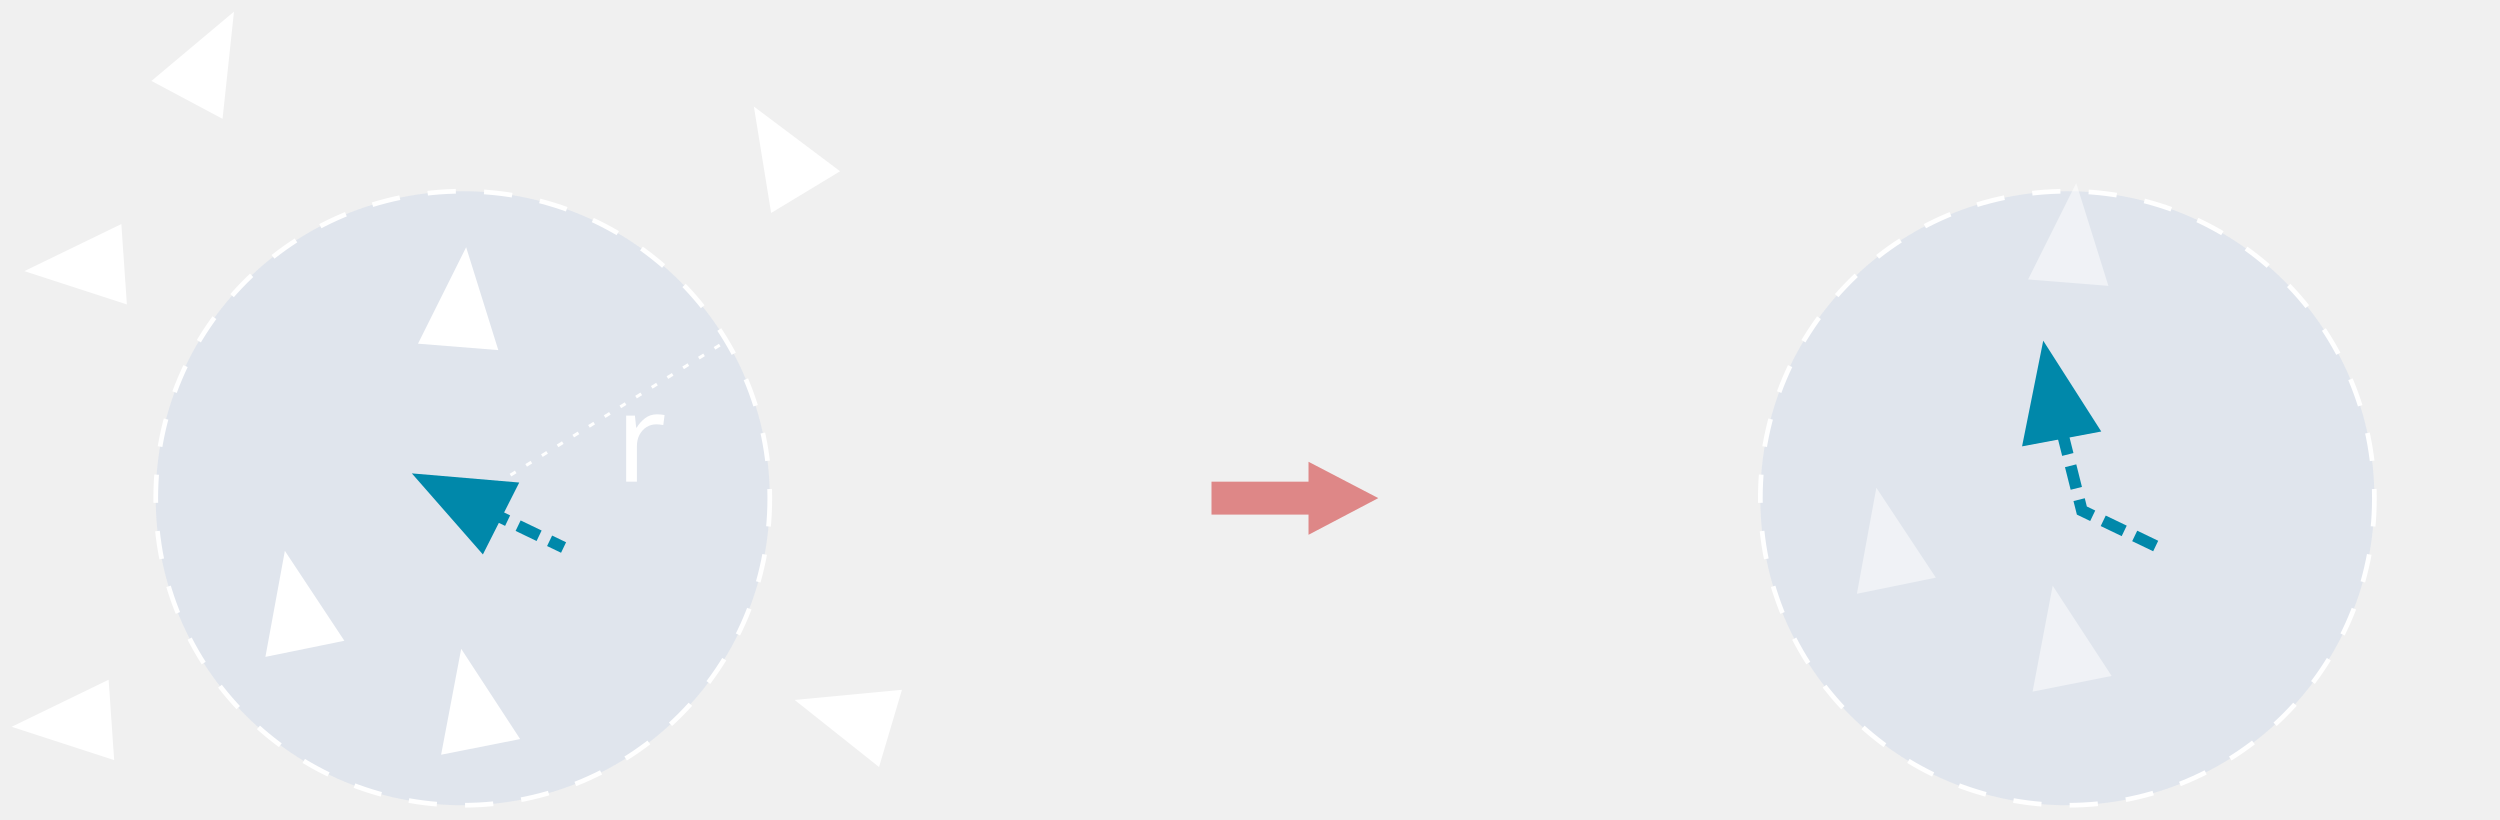
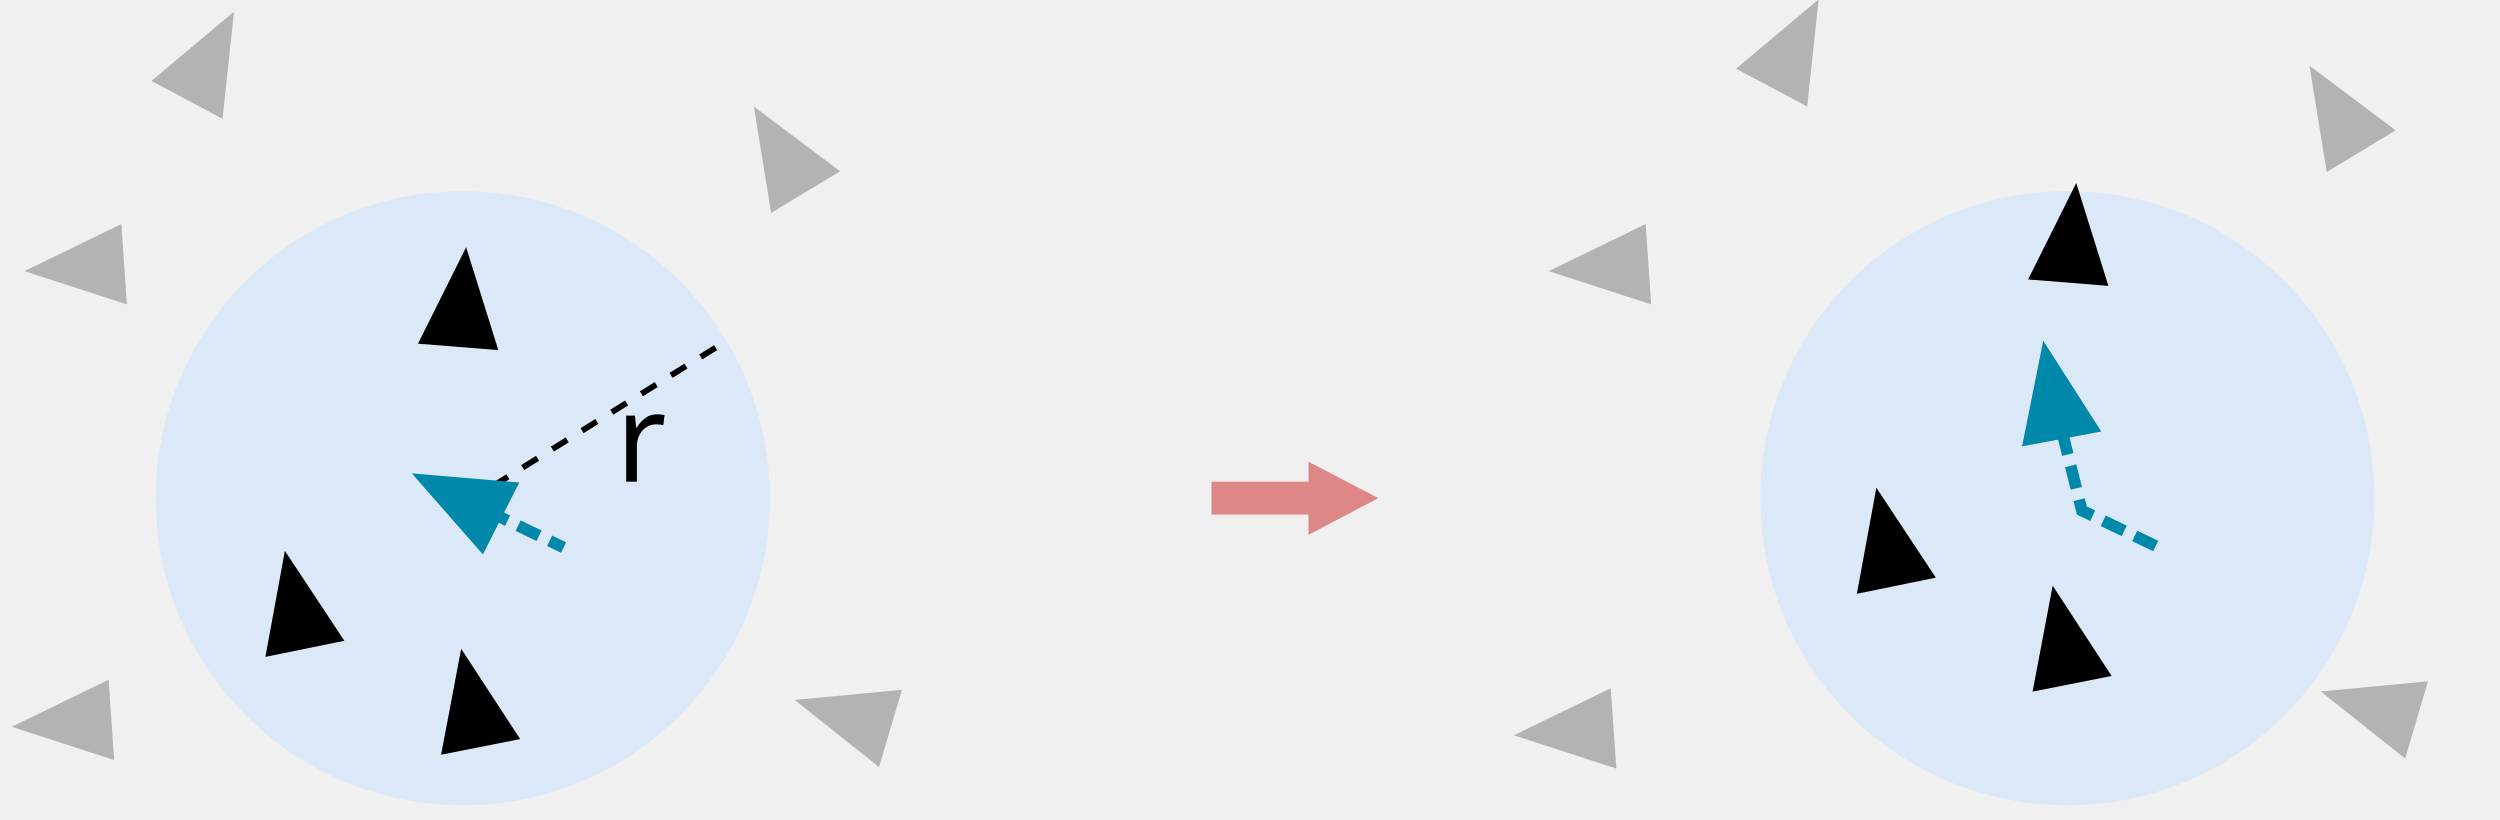
<svg xmlns="http://www.w3.org/2000/svg" width="214.702mm" height="70.358mm" viewBox="0 0 214.702 70.358" version="1.1" id="svg5">
  <defs id="defs2" />
  <g id="layer1" transform="translate(-18.73157,-17.28065)">
    <path style="fill:#de8787;stroke:none;stroke-width:0.5;stroke-linecap:butt;stroke-linejoin:miter;stroke-miterlimit:4;stroke-dasharray:none;stroke-opacity:1" d="m 122.775,58.644 h 8.333 v -1.706 l 5.991,3.121 -5.991,3.15 v -1.735 h -8.333 z" id="path5555" />
-     <path style="fill:#ffffff;stroke:none;stroke-width:0.196px;stroke-linecap:butt;stroke-linejoin:miter;stroke-opacity:1" d="m 29.152,36.523 -8.328,4.042 8.804,2.861 z" id="path1015-6-7-3" />
-     <path style="fill:#ffffff;stroke:none;stroke-width:0.196px;stroke-linecap:butt;stroke-linejoin:miter;stroke-opacity:1" d="m 37.844,27.486 0.983,-9.205 -7.091,5.951 z" id="path1015-6-7-3-5" />
-     <path style="fill:#ffffff;stroke:none;stroke-width:0.196px;stroke-linecap:butt;stroke-linejoin:miter;stroke-opacity:1" d="m 90.879,31.988 -7.404,-5.557 1.482,9.138 z" id="path1015-6-7-3-6" />
-     <path style="fill:#ffffff;stroke:none;stroke-width:0.196px;stroke-linecap:butt;stroke-linejoin:miter;stroke-opacity:1" d="m 96.193,76.52 -9.216,0.874 7.247,5.76 z" id="path1015-6-7-3-2" />
-     <path style="fill:#ffffff;stroke:none;stroke-width:0.196px;stroke-linecap:butt;stroke-linejoin:miter;stroke-opacity:1" d="m 28.06,75.656 -8.328,4.042 8.804,2.861 z" id="path1015-6-7-3-9" />
+     <g id="g1">
+       <path style="fill:#b3b3b3;stroke:none;stroke-width:0.196px;stroke-linecap:butt;stroke-linejoin:miter;stroke-opacity:1" d="m 29.152,36.523 -8.328,4.042 8.804,2.861 z" id="path1015-6-7-3" />
+       <path style="fill:#b3b3b3;stroke:none;stroke-width:0.196px;stroke-linecap:butt;stroke-linejoin:miter;stroke-opacity:1" d="m 37.844,27.486 0.983,-9.205 -7.091,5.951 z" id="path1015-6-7-3-5" />
+       <path style="fill:#b3b3b3;stroke:none;stroke-width:0.196px;stroke-linecap:butt;stroke-linejoin:miter;stroke-opacity:1" d="m 90.879,31.988 -7.404,-5.557 1.482,9.138 z" id="path1015-6-7-3-6" />
+       <path style="fill:#b3b3b3;stroke:none;stroke-width:0.196px;stroke-linecap:butt;stroke-linejoin:miter;stroke-opacity:1" d="m 96.193,76.52 -9.216,0.874 7.247,5.76 z" id="path1015-6-7-3-2" />
+       <path style="fill:#b3b3b3;stroke:none;stroke-width:0.196px;stroke-linecap:butt;stroke-linejoin:miter;stroke-opacity:1" d="m 28.06,75.656 -8.328,4.042 8.804,2.861 z" id="path1015-6-7-3-9" />
+     </g>
    <g id="g891">
-       <circle style="fill:#87aade;fill-opacity:0.152;fill-rule:evenodd;stroke:#ffffff;stroke-width:0.404;stroke-miterlimit:4;stroke-dasharray:2.425, 2.425;stroke-dashoffset:0" id="path31" cx="58.474" cy="60.07" r="26.368" />
-       <path style="fill:#ffffff;stroke:none;stroke-width:0.196px;stroke-linecap:butt;stroke-linejoin:miter;stroke-opacity:1" d="m 63.402,80.752 -5.063,-7.75 -1.725,9.095 z" id="path1015-6-5" />
-       <path style="fill:none;stroke:#ffffff;stroke-width:0.265;stroke-linecap:butt;stroke-linejoin:miter;stroke-miterlimit:4;stroke-dasharray:0.529, 1.058;stroke-dashoffset:0;stroke-opacity:1" d="M 58.527,60.598 81.145,46.545" id="path6023" />
+       <circle style="fill:#dbe8f7;fill-opacity:1;fill-rule:evenodd;stroke:none;stroke-width:0.404;stroke-miterlimit:4;stroke-dasharray:2.425, 2.425;stroke-dashoffset:0" id="path31" cx="58.474" cy="60.07" r="26.368" />
+       <path style="fill:#000000;stroke:none;stroke-width:0.196px;stroke-linecap:butt;stroke-linejoin:miter;stroke-opacity:1" d="m 63.402,80.752 -5.063,-7.75 -1.725,9.095 z" id="path1015-6-5" />
+       <path style="fill:none;stroke:#000000;stroke-width:0.5;stroke-linecap:butt;stroke-linejoin:miter;stroke-miterlimit:4;stroke-dasharray:1.5,1.5;stroke-dashoffset:0;stroke-opacity:1" d="M 58.527,60.598 81.145,46.545" id="path6023" />
      <path style="fill:#0088aa;stroke:none;stroke-width:0.196px;stroke-linecap:butt;stroke-linejoin:miter;stroke-opacity:1" d="m 63.324,58.721 -9.224,-0.786 6.102,6.962 z" id="path1015" />
-       <path style="fill:#ffffff;stroke:none;stroke-width:0.196px;stroke-linecap:butt;stroke-linejoin:miter;stroke-opacity:1" d="m 61.527,47.348 -2.763,-8.835 -4.135,8.283 z" id="path1015-6" />
-       <path style="fill:#ffffff;stroke:none;stroke-width:0.196px;stroke-linecap:butt;stroke-linejoin:miter;stroke-opacity:1" d="m 48.305,72.309 -5.109,-7.72 -1.671,9.105 z" id="path1015-6-7" />
-       <text xml:space="preserve" style="font-style:normal;font-weight:normal;font-size:10.583px;line-height:1.25;font-family:sans-serif;fill:#ffffff;fill-opacity:1;stroke:none;stroke-width:0.265" x="71.603" y="58.645" id="text11803">
-         <tspan id="tspan11801" style="font-style:normal;font-variant:normal;font-weight:normal;font-stretch:normal;font-family:cmmi10;-inkscape-font-specification:cmmi10;fill:#ffffff;stroke-width:0.265" x="71.603" y="58.645">r</tspan>
+       <path style="fill:#000000;stroke:none;stroke-width:0.196px;stroke-linecap:butt;stroke-linejoin:miter;stroke-opacity:1" d="m 61.527,47.348 -2.763,-8.835 -4.135,8.283 z" id="path1015-6" />
+       <path style="fill:#000000;stroke:none;stroke-width:0.196px;stroke-linecap:butt;stroke-linejoin:miter;stroke-opacity:1" d="m 48.305,72.309 -5.109,-7.72 -1.671,9.105 z" id="path1015-6-7" />
+       <text xml:space="preserve" style="font-style:normal;font-weight:normal;font-size:10.583px;line-height:1.25;font-family:sans-serif;fill:#000000;fill-opacity:1;stroke:none;stroke-width:0.265" x="71.603" y="58.645" id="text11803">
+         <tspan id="tspan11801" style="font-style:normal;font-variant:normal;font-weight:normal;font-stretch:normal;font-family:cmmi10;-inkscape-font-specification:cmmi10;fill:#000000;stroke-width:0.265" x="71.603" y="58.645">r</tspan>
      </text>
    </g>
-     <g id="g14113">
-       <circle style="fill:#87aade;fill-opacity:0.152;fill-rule:evenodd;stroke:#ffffff;stroke-width:0.404;stroke-miterlimit:4;stroke-dasharray:2.425, 2.425;stroke-dashoffset:0" id="circle5046" cx="196.278" cy="60.07" r="26.368" />
-       <g id="g14117" transform="translate(-2.234722,-8.795165)">
-         <path style="fill:#0088aa;stroke:none;stroke-width:0.196px;stroke-linecap:butt;stroke-linejoin:miter;stroke-opacity:1" d="m 201.425,63.134 -4.984,-7.801 -1.818,9.077 z" id="path5050" />
-         <path style="fill:none;fill-opacity:1;stroke:#0088aa;stroke-width:1;stroke-linecap:butt;stroke-linejoin:miter;stroke-miterlimit:4;stroke-dasharray:2, 1;stroke-dashoffset:0;stroke-opacity:1" d="m 198.065,63.166 1.693,6.756 6.608,3.175" id="path875" />
-         <path style="fill:none;fill-opacity:1;stroke:#0088aa;stroke-width:1;stroke-linecap:butt;stroke-linejoin:miter;stroke-miterlimit:4;stroke-dasharray:2, 1;stroke-dashoffset:0;stroke-opacity:1" d="m 62.758,69.922 6.608,3.175" id="path22465" />
-       </g>
-       <path style="fill:#ffffff;fill-opacity:0.5;stroke:none;stroke-width:0.196;stroke-linecap:butt;stroke-linejoin:miter;stroke-miterlimit:4;stroke-dasharray:none;stroke-opacity:1" d="m 184.983,66.889 -5.109,-7.72 -1.671,9.105 z" id="path21121" />
-       <g id="g21295" transform="translate(-1.12454,-5.420517)">
-         <path style="fill:#ffffff;fill-opacity:0.5;stroke:none;stroke-width:0.196px;stroke-linecap:butt;stroke-linejoin:miter;stroke-opacity:1" d="m 201.205,80.752 -5.063,-7.75 -1.725,9.095 z" id="path21291" />
-       </g>
-       <g id="g21798" transform="translate(0.47362,-5.51564)">
-         <path style="fill:#ffffff;fill-opacity:0.5;stroke:none;stroke-width:0.196px;stroke-linecap:butt;stroke-linejoin:miter;stroke-opacity:1" d="m 199.33,47.348 -2.763,-8.835 -4.135,8.283 z" id="path21794" />
-       </g>
+     <circle style="fill:#dbe8f7;fill-opacity:1;fill-rule:evenodd;stroke:none;stroke-width:0.404;stroke-miterlimit:4;stroke-dasharray:2.425, 2.425;stroke-dashoffset:0" id="circle5046" cx="196.278" cy="60.07" r="26.368" />
+     <g id="g14117" transform="translate(-2.234722,-8.795165)">
+       <path style="fill:#0088aa;stroke:none;stroke-width:0.196px;stroke-linecap:butt;stroke-linejoin:miter;stroke-opacity:1" d="m 201.425,63.134 -4.984,-7.801 -1.818,9.077 z" id="path5050" />
+       <path style="fill:none;fill-opacity:1;stroke:#0088aa;stroke-width:1;stroke-linecap:butt;stroke-linejoin:miter;stroke-miterlimit:4;stroke-dasharray:2, 1;stroke-dashoffset:0;stroke-opacity:1" d="m 198.065,63.166 1.693,6.756 6.608,3.175" id="path875" />
+       <path style="fill:none;fill-opacity:1;stroke:#0088aa;stroke-width:1;stroke-linecap:butt;stroke-linejoin:miter;stroke-miterlimit:4;stroke-dasharray:2, 1;stroke-dashoffset:0;stroke-opacity:1" d="m 62.758,69.922 6.608,3.175" id="path22465" />
+     </g>
+     <path style="fill:#000000;fill-opacity:1;stroke:none;stroke-width:0.196;stroke-linecap:butt;stroke-linejoin:miter;stroke-miterlimit:4;stroke-dasharray:none;stroke-opacity:1" d="m 184.983,66.889 -5.109,-7.72 -1.671,9.105 z" id="path21121" />
+     <g id="g21295" transform="translate(-1.12454,-5.420517)" style="fill:#000000;fill-opacity:1">
+       <path style="fill:#000000;fill-opacity:1;stroke:none;stroke-width:0.196px;stroke-linecap:butt;stroke-linejoin:miter;stroke-opacity:1" d="m 201.205,80.752 -5.063,-7.75 -1.725,9.095 z" id="path21291" />
+     </g>
+     <g id="g21798" transform="translate(0.47362,-5.51564)" style="fill:#000000;fill-opacity:1">
+       <path style="fill:#000000;fill-opacity:1;stroke:none;stroke-width:0.196px;stroke-linecap:butt;stroke-linejoin:miter;stroke-opacity:1" d="m 199.33,47.348 -2.763,-8.835 -4.135,8.283 z" id="path21794" />
+     </g>
+     <g id="g5" transform="translate(135.3299)">
+       <path style="fill:#b3b3b3;stroke:none;stroke-width:0.196px;stroke-linecap:butt;stroke-linejoin:miter;stroke-opacity:1" d="m 24.731,36.523 -8.328,4.042 8.804,2.861 z" id="path1" />
+       <path style="fill:#b3b3b3;stroke:none;stroke-width:0.196px;stroke-linecap:butt;stroke-linejoin:miter;stroke-opacity:1" d="m 38.606,26.431 0.983,-9.205 -7.091,5.951 z" id="path2" />
+       <path style="fill:#b3b3b3;stroke:none;stroke-width:0.196px;stroke-linecap:butt;stroke-linejoin:miter;stroke-opacity:1" d="m 89.143,28.474 -7.404,-5.557 1.482,9.138 z" id="path3" />
+       <path style="fill:#b3b3b3;stroke:none;stroke-width:0.196px;stroke-linecap:butt;stroke-linejoin:miter;stroke-opacity:1" d="m 91.924,75.791 -9.216,0.874 7.247,5.76 z" id="path4" />
+       <path style="fill:#b3b3b3;stroke:none;stroke-width:0.196px;stroke-linecap:butt;stroke-linejoin:miter;stroke-opacity:1" d="m 21.738,76.385 -8.328,4.042 8.804,2.861 z" id="path5" />
    </g>
  </g>
</svg>
